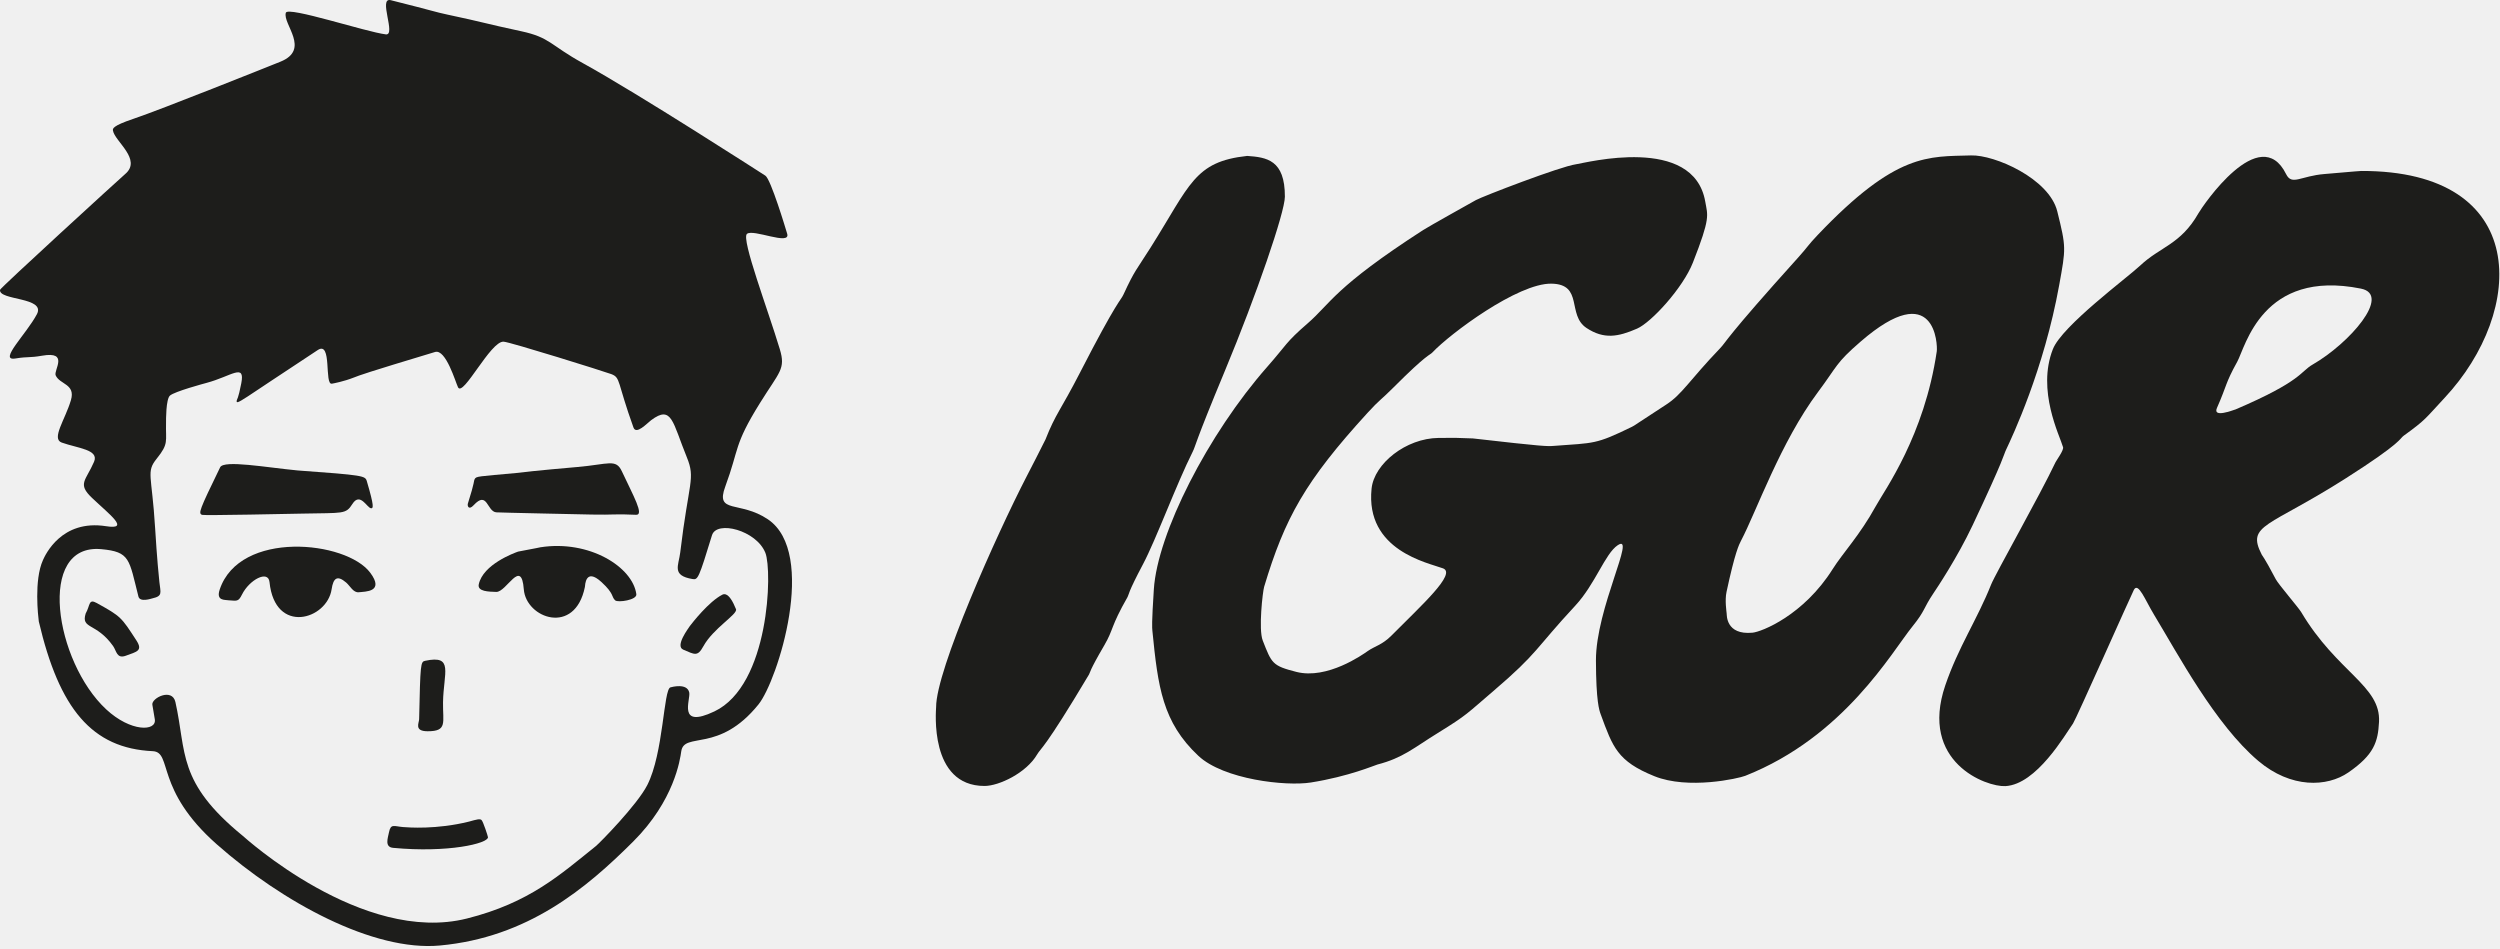
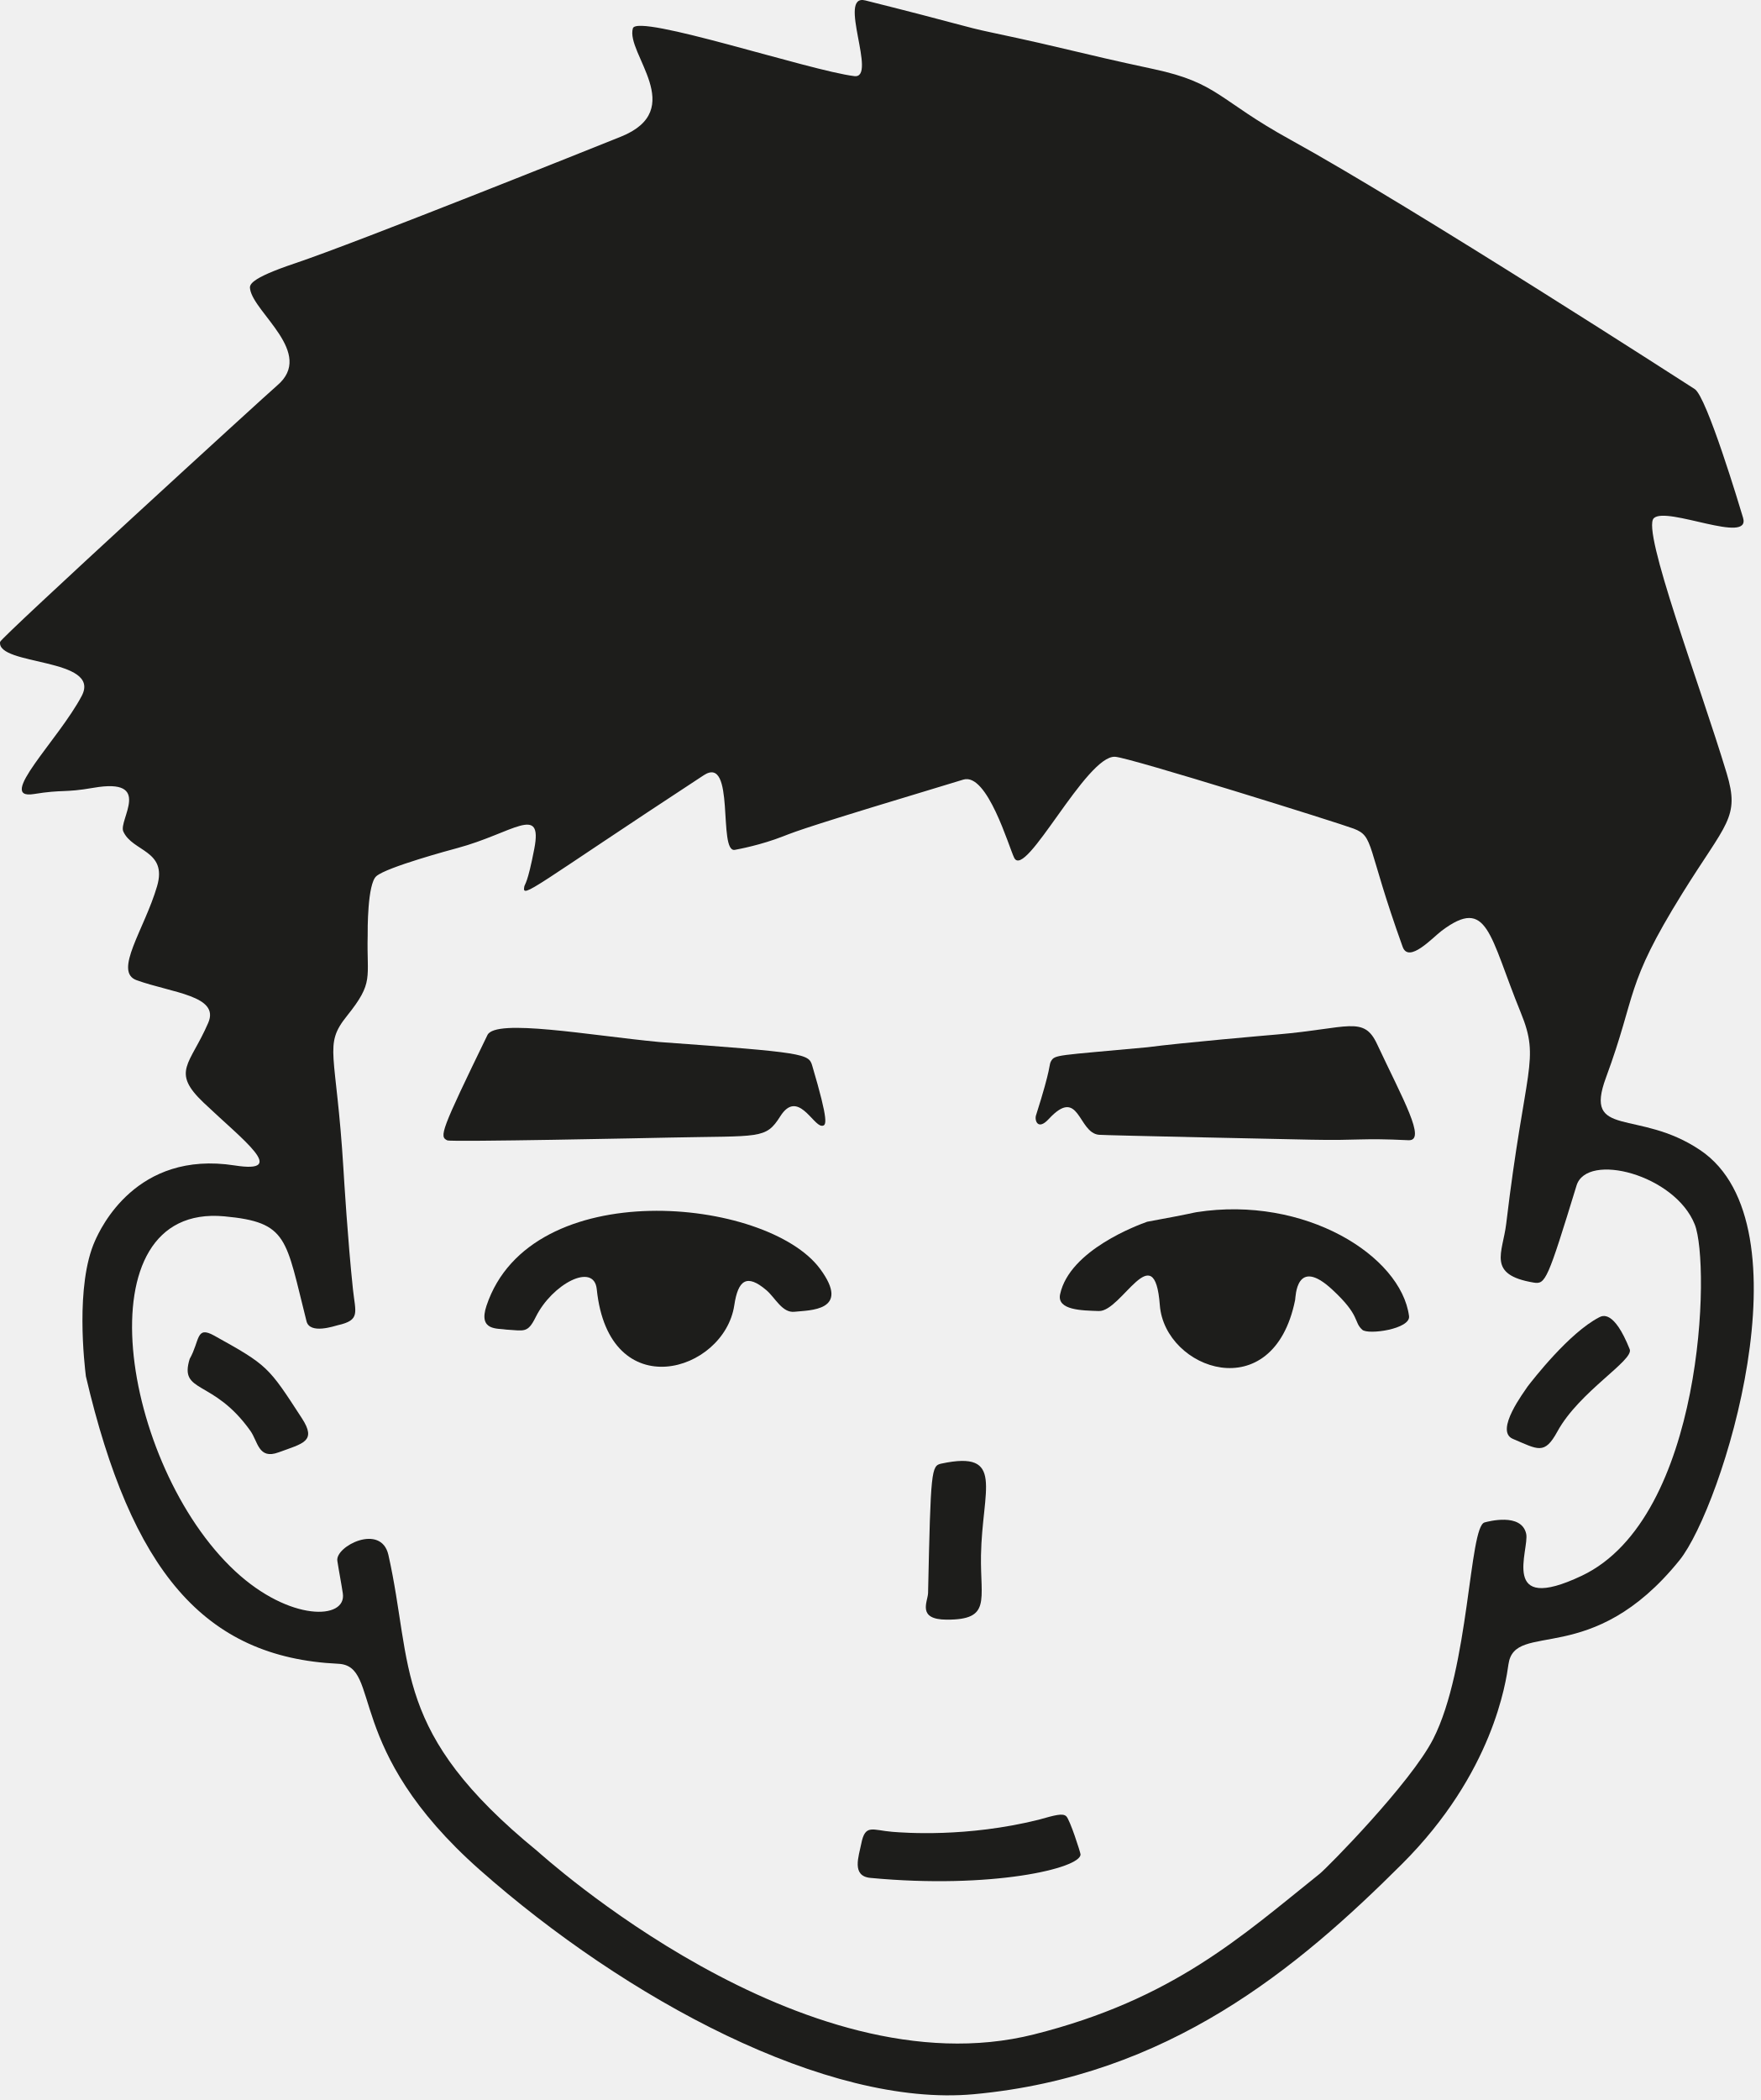
- <svg xmlns="http://www.w3.org/2000/svg" viewBox="0 0 1176 446" version="1.1" xml:space="preserve" style="fill-rule:evenodd;clip-rule:evenodd;stroke-linejoin:round;stroke-miterlimit:2">
+ <svg xmlns="http://www.w3.org/2000/svg" width="100%" height="100%" viewBox="0 0 374 446" version="1.1" xml:space="preserve" style="fill-rule:evenodd;clip-rule:evenodd;stroke-linejoin:round;stroke-miterlimit:2;">
  <style>
-     path {
-       fill: #1d1d1b;
-     }
-     @media (prefers-color-scheme: dark) {
-       path {
-         fill: #f5f5f5;
-       }
-     }
-   </style>
-   <g transform="matrix(1,0,0,1,-220.7684,-4.700658)">
-     <g transform="matrix(8.037456,0,0,7.32603,-1414.529,0)">
-       <g transform="matrix(0.143615,0,0,0.157561,202.9907,0.272999)">
-         <path d="M19.073,255.577C18.833,253.589 17.056,238.823 20.766,230.602C21.727,228.474 28.288,213.938 46.466,216.773C56.431,218.327 48.053,212.178 40.756,205.238C34.678,199.458 38.243,198.279 41.588,190.534C43.744,185.544 34.997,185.046 28.42,182.694C24.064,181.136 29.845,173.351 32.174,165.396C34.121,158.746 27.622,159.08 25.955,155.315C25.034,153.232 31.542,145.358 20.458,147.289C14.963,148.247 14.961,147.552 9.497,148.437C2.442,149.581 14.041,138.443 18.298,130.396C22.044,123.316 2.624,124.867 3.281,120.442C3.398,119.656 52.305,74.936 54.289,73.252C61.241,67.347 50.03,59.957 49.296,55.551C49.171,54.796 48.983,53.669 57.588,50.778C69.036,46.931 112.728,29.414 117.5,27.501C129.977,22.499 118.392,12.162 119.74,7.552C120.549,4.789 152.273,15.347 160.499,16.346C164.827,16.872 157.252,1.1 162.514,2.418C180.576,6.944 180.431,7.192 185.55,8.277C200.696,11.488 200.531,11.822 215.61,15.057C227.513,17.611 227.438,20.72 240.754,28.048C263.392,40.508 314.869,73.74 315.156,73.92C317.382,75.313 323.476,95.654 324.057,97.592C325.569,102.637 310.042,95.43 307.64,97.678C305.316,99.853 316.144,128.344 321.052,144.638C323.51,152.801 320.956,153.712 312.884,166.714C302.19,183.943 304.609,184.958 298.825,200.622C294.655,211.912 304.742,206.252 316.18,213.957C336.589,227.706 320.2,279.692 312.37,289.4C296.159,309.501 282.043,300.364 280.884,308.56C280.418,311.857 278.055,328.573 261.295,345.295C242.077,364.469 218.34,384.347 182.508,387.656C155.442,390.155 118.339,370.043 91.59,346.404C66.235,323.998 73.646,308.842 65.502,308.459C40.746,307.297 27.426,291.248 19.073,255.577ZM70.931,174.49C70.924,173.605 70.862,164.971 72.534,163.542C74.5,161.86 86.245,158.698 87.466,158.369C97.61,155.638 103.208,150.162 101.595,158.52C100.336,165.05 99.857,164.916 99.751,165.482C99.307,167.852 101.263,165.632 132.772,144.983C138.679,141.113 135.334,159.295 138.513,158.705C139.239,158.571 143.322,157.813 147.398,156.215C149.987,155.201 152.224,154.324 180.561,145.78C184.981,144.447 188.942,158.216 189.92,160.17C191.986,164.295 203.183,141.239 208.499,141.579C211.285,141.757 249.708,153.782 252.379,154.795C256.241,156.26 254.662,157.787 261.41,176.544C262.535,179.673 266.951,174.829 268.577,173.607C277.122,167.181 277.332,174.411 283.144,188.636C286.78,197.535 283.936,198.404 280.471,227.497C279.835,232.839 276.84,236.879 285.534,238.325C287.705,238.686 288.071,237.885 293.415,220.466C295.314,214.274 311.514,218.43 315.173,227.638C318.068,234.925 316.858,281.602 294.387,292.26C279.102,299.51 284.79,287.408 284.144,284.534C283.262,280.614 277.1,282.289 276.487,282.455C273.632,283.231 273.702,309.205 267.048,322.27C262.892,330.429 247.517,345.998 246.149,347.094C231.67,358.684 219.13,370.224 193.54,376.656C150.965,387.358 102.871,343.508 102.145,342.915C75.335,321.002 79.374,309.059 74.751,288.449C73.423,282.528 64.94,286.836 65.35,289.52C65.656,291.523 66.059,293.511 66.359,295.516C67.094,300.426 56.559,300.717 46.56,291.435C25.623,272.001 18.008,223.691 44.543,226.135C56.352,227.222 55.804,230.179 59.679,245.446C60.303,247.905 64.869,246.295 65.419,246.172C69.648,245.226 68.679,243.874 68.22,239.543C67.267,230.554 66.584,219.266 66.477,217.501C65.153,195.582 62.712,194.752 67.15,189.221C72.117,183.031 70.731,182.386 70.931,174.49Z" />
-         <path d="M603.521,181.011C632.589,184.342 633.825,184.248 636.464,184.049C653.039,182.798 653.398,183.571 668.372,176.243C669.566,175.658 669.382,175.562 682.305,167.198C688.796,162.998 691.598,157.468 704.246,144.261C706.952,141.436 705.965,140.672 736.135,107.196C740.181,102.707 739.812,102.511 744.039,98.07C776.128,64.358 789.17,66.208 806.501,65.676C816.081,65.382 838.314,75.072 841.644,88.462C845.329,103.282 845.142,103.471 842.434,118.489C836.205,153.036 823.19,180.529 820.775,185.63C819.625,188.059 820.383,188.335 807.168,216.341C800.888,229.652 792.541,242.088 791.107,244.225C786.933,250.443 787.939,251.039 782.637,257.608C774.077,268.212 754.762,302.563 714.499,318.499C711.737,319.592 691.238,324.227 677.44,318.647C662.382,312.556 660.522,306.865 655.596,293.466C654.988,291.81 653.692,288.285 653.642,271.499C653.579,250.27 670.27,219.389 662.518,224.529C657.345,227.958 653.418,240.342 645.181,249.207C628.724,266.915 630.198,268.288 611.864,283.931C601.032,293.174 601.368,293.555 589.212,301.047C579.506,307.029 575.044,311.201 564.6,313.899C563.58,314.163 552.925,318.778 537.455,321.224C527.264,322.836 501.918,319.999 491.629,310.358C477.002,296.653 475.147,282.277 472.89,259.46C472.756,258.109 472.584,256.367 473.477,242.499C474.939,219.783 495.492,179.28 519.779,151.73C527.755,142.682 526.992,142.06 536.167,134.109C545.57,125.959 546.95,119.52 583.232,96.082C585.346,94.717 602.997,84.849 604.722,83.884C607.381,82.398 639.056,70.204 645.464,69.291C649.413,68.728 693.482,57.146 698.198,84.556C699.18,90.263 700.419,90.873 693.148,109.365C689.101,119.657 676.245,133.718 670.394,136.264C662.658,139.632 656.929,140.677 649.836,136.022C641.715,130.694 648.66,118.158 635.518,117.935C621.84,117.704 594.285,138.254 586.989,145.976C585.822,147.211 585.032,146.32 571.202,160.177C565.897,165.493 565.613,165.064 560.579,170.571C535.134,198.409 526.846,213.431 518.424,241.479C517.849,243.395 516.068,258.789 517.855,263.361C521.53,272.763 521.758,273.648 531.575,276.156C544.118,279.359 558.643,269.079 560.618,267.681C563.481,265.655 566.51,265.186 570.335,261.331C582.669,248.903 596.94,236.057 591.323,233.958C585.222,231.679 559.594,226.707 562.21,201.458C563.264,191.292 576.215,180.942 589.509,180.805C596.53,180.733 596.448,180.733 603.521,181.011ZM706.922,252.443C706.853,251.521 706.12,247.016 706.854,243.579C710.325,227.339 711.982,224.183 712.792,222.641C719.01,210.797 728.913,182.498 744.077,162.182C752.2,151.299 751.212,150.447 761.525,141.53C792.054,115.133 792.906,142.998 792.538,145.505C787.47,179.942 771.392,201.873 767.689,208.607C761.146,220.508 754.257,227.672 750.118,234.25C738.272,253.077 721.186,259.823 717.448,260.175C706.501,261.208 707.007,252.858 706.922,252.443Z" />
-         <path d="M965.512,72.012C1034.527,71.829 1032.672,128.939 999.479,164.481C991.647,172.866 992.064,173.238 982.804,179.907C981.105,181.131 982.268,182.579 959.311,197.209C927.665,217.376 918.661,215.959 924.92,228.277C925.342,229.109 925.688,228.898 930.694,238.399C931.788,240.474 939.968,249.979 941.046,251.789C955.703,276.411 973.518,281.758 972.764,296.512C972.347,304.669 970.748,309.9 960.263,317.139C951.635,323.096 936.928,323.738 923.563,312.425C906.025,297.581 890.96,269.172 881.041,252.779C877.39,246.745 874.637,239.402 872.86,242.727C871.805,244.701 849.247,295.53 848.061,297.194C844.822,301.74 833.23,322.003 820.51,322.698C812.754,323.121 785.348,312.954 795.998,281.658C801.302,266.071 809.014,254.815 814.676,240.576C816.418,236.196 834.57,204.185 840.929,190.716C841.309,189.913 844.36,185.804 844.008,184.586C842.626,179.803 833.251,161.48 839.847,144.643C843.571,135.137 870.143,115.564 875.503,110.503C883.554,102.904 891.942,101.973 899.149,89.298C900.882,86.252 924.259,51.709 934.908,73.318C937.252,78.074 940.846,74.059 950.479,73.264C964.41,72.113 964.306,72.031 965.512,72.012ZM914.373,169.159C913.268,169.486 904.845,172.811 906.717,168.58C910.903,159.12 909.986,158.777 914.983,149.756C918.338,143.699 925.148,111.866 965.407,119.961C977.967,122.487 960.774,142.238 945.723,150.893C940.595,153.842 941.423,157.578 914.373,169.159Z" />
-         <path d="M511.514,65.88C519.441,66.439 526.927,67.47 526.88,82.508C526.86,88.829 515.358,122.411 502.43,153.472C489.878,183.629 490.594,183.87 489.322,186.405C482.651,199.701 474.395,222.196 469.066,232.252C462.674,244.315 463.352,244.614 462.764,245.642C455.734,257.944 457.189,258.637 453.261,265.357C447.026,276.022 447.594,276.304 447.046,277.224C428.767,307.903 427.502,307.07 425.942,309.751C421.521,317.348 410.339,322.632 404.505,322.636C381.728,322.65 384.752,291.698 384.75,290.5C384.716,275.395 409.328,220.354 421.607,196.56C422.23,195.353 429.022,182.191 429.324,181.424C433.453,170.918 435.51,169.524 443.285,154.388C458.741,124.3 459.885,124.997 461.116,122.333C465.762,112.276 466.224,112.618 472.129,103.267C488.298,77.659 489.916,68.222 511.514,65.88Z" />
-         <path d="M124.56,194.058C151.456,196.005 152.1,196.222 152.747,198.41C155.831,208.839 155.393,209.501 154.498,209.472C152.869,209.419 150.041,202.713 146.869,207.729C144.172,211.996 143.224,211.291 126.503,211.644C123.231,211.713 86.31,212.491 85.589,212.158C84.083,211.46 84.328,210.577 92.977,192.776C94.481,189.68 111.799,192.846 124.56,194.058Z" />
-         <path d="M214.433,195.026C220.802,194.186 236.586,192.824 238.514,192.657C251.379,191.547 254.237,189.175 256.691,194.417C261.418,204.514 265.877,212.293 262.48,212.13C253.454,211.696 253.553,212.222 244.499,212.033C241.381,211.968 206.83,211.247 205.521,211.131C201.631,210.786 201.949,202.096 196.272,208.235C194.25,210.423 193.646,208.454 193.931,207.56C196.828,198.485 196.279,198.32 196.691,197.604C197.407,196.36 197.723,196.581 214.433,195.026Z" />
-         <path d="M214.391,227.131C222.797,225.591 222.75,225.482 223.482,225.368C243.45,222.256 261.122,233.417 262.587,244.492C262.902,246.871 255.068,247.989 253.978,247.005C252.336,245.521 253.692,244.441 248.425,239.584C241.762,233.44 241.723,241.031 241.622,241.527C237.589,261.506 217.621,254.344 216.722,242.48C215.742,229.547 209.692,243.693 205.499,243.558C202.422,243.459 197.733,243.421 198.37,240.467C200.134,232.289 212.823,227.698 214.391,227.131Z" />
-         <path d="M96.464,246.978C94.908,246.699 91.23,247.295 92.798,242.592C100.905,218.28 144.395,222.624 154.165,235.762C160.03,243.649 152.136,243.385 149.51,243.692C147.232,243.959 145.956,241.124 144.316,239.726C140.7,236.645 139.099,237.852 138.406,242.484C136.556,254.859 115.318,261.217 113.092,239.536C112.577,234.527 104.883,238.566 101.863,244.662C100.372,247.673 99.758,247.169 96.464,246.978Z" />
-         <path d="M194.429,337.152C197.518,336.278 198.846,335.921 199.492,336.509C200.181,337.136 202.114,343.193 202.127,343.52C202.228,346.087 185.736,349.966 163.456,347.857C159.928,347.523 161.314,343.902 161.777,341.55C162.502,337.858 163.843,339.094 167.508,339.382C169.663,339.551 181.152,340.454 194.429,337.152Z" />
-         <path d="M174.068,295.458C174.561,272.703 174.655,272.026 176.529,271.627C188.306,269.12 184.013,276.415 183.807,288.51C183.667,296.764 185.733,300.372 177.505,300.343C171.988,300.323 174.001,297.068 174.068,295.458Z" />
-         <path d="M284.413,257.439C285.309,256.279 292.044,247.557 297.596,244.708C298.175,244.412 300.295,243.324 303.2,250.592C304.013,252.626 293.893,258.381 289.888,265.728C287.506,270.098 286.322,269.033 281.695,267.08C278.242,265.622 283.888,258.284 284.413,257.439Z" />
-         <path d="M38.176,252.363C40.086,248.987 39.289,246.198 42.685,248.082C52.591,253.578 52.639,253.773 58.826,263.288C61.608,267.567 59.03,267.909 54.524,269.565C50.816,270.928 50.752,267.581 49.348,265.605C42.471,255.929 36.18,258.839 38.176,252.363Z" />
+         path {
+             fill: rgb(29,29,27);
+         }
+         @media (prefers-color-scheme: dark) {
+             path {
+                 fill: #ffffff !important;
+             }
+         }
+     </style>
+   <g id="Artboard1" transform="matrix(0.317901,0,0,1,0,0)">
+     <rect x="0" y="0" width="1176" height="446" style="fill:none;" />
+     <g transform="matrix(3.145631,0,0,1,-694.4557,-4.700658)">
+       <g transform="matrix(8.037456,0,0,7.32603,-1414.529,0)">
+         <g transform="matrix(0.143615,0,0,0.157561,202.9907,0.272999)">
+           <path d="M19.073,255.577C18.833,253.589 17.056,238.823 20.766,230.602C21.727,228.474 28.288,213.938 46.466,216.773C56.431,218.327 48.053,212.178 40.756,205.238C34.678,199.458 38.243,198.279 41.588,190.534C43.744,185.544 34.997,185.046 28.42,182.694C24.064,181.136 29.845,173.351 32.174,165.396C34.121,158.746 27.622,159.08 25.955,155.315C25.034,153.232 31.542,145.358 20.458,147.289C14.963,148.247 14.961,147.552 9.497,148.437C2.442,149.581 14.041,138.443 18.298,130.396C22.044,123.316 2.624,124.867 3.281,120.442C3.398,119.656 52.305,74.936 54.289,73.252C61.241,67.347 50.03,59.957 49.296,55.551C49.171,54.796 48.983,53.669 57.588,50.778C69.036,46.931 112.728,29.414 117.5,27.501C129.977,22.499 118.392,12.162 119.74,7.552C120.549,4.789 152.273,15.347 160.499,16.346C164.827,16.872 157.252,1.1 162.514,2.418C180.576,6.944 180.431,7.192 185.55,8.277C200.696,11.488 200.531,11.822 215.61,15.057C227.513,17.611 227.438,20.72 240.754,28.048C263.392,40.508 314.869,73.74 315.156,73.92C317.382,75.313 323.476,95.654 324.057,97.592C325.569,102.637 310.042,95.43 307.64,97.678C305.316,99.853 316.144,128.344 321.052,144.638C323.51,152.801 320.956,153.712 312.884,166.714C302.19,183.943 304.609,184.958 298.825,200.622C294.655,211.912 304.742,206.252 316.18,213.957C336.589,227.706 320.2,279.692 312.37,289.4C296.159,309.501 282.043,300.364 280.884,308.56C280.418,311.857 278.055,328.573 261.295,345.295C242.077,364.469 218.34,384.347 182.508,387.656C155.442,390.155 118.339,370.043 91.59,346.404C66.235,323.998 73.646,308.842 65.502,308.459C40.746,307.297 27.426,291.248 19.073,255.577ZM70.931,174.49C70.924,173.605 70.862,164.971 72.534,163.542C74.5,161.86 86.245,158.698 87.466,158.369C97.61,155.638 103.208,150.162 101.595,158.52C100.336,165.05 99.857,164.916 99.751,165.482C99.307,167.852 101.263,165.632 132.772,144.983C138.679,141.113 135.334,159.295 138.513,158.705C139.239,158.571 143.322,157.813 147.398,156.215C149.987,155.201 152.224,154.324 180.561,145.78C184.981,144.447 188.942,158.216 189.92,160.17C191.986,164.295 203.183,141.239 208.499,141.579C211.285,141.757 249.708,153.782 252.379,154.795C256.241,156.26 254.662,157.787 261.41,176.544C262.535,179.673 266.951,174.829 268.577,173.607C277.122,167.181 277.332,174.411 283.144,188.636C286.78,197.535 283.936,198.404 280.471,227.497C279.835,232.839 276.84,236.879 285.534,238.325C287.705,238.686 288.071,237.885 293.415,220.466C295.314,214.274 311.514,218.43 315.173,227.638C318.068,234.925 316.858,281.602 294.387,292.26C279.102,299.51 284.79,287.408 284.144,284.534C283.262,280.614 277.1,282.289 276.487,282.455C273.632,283.231 273.702,309.205 267.048,322.27C262.892,330.429 247.517,345.998 246.149,347.094C231.67,358.684 219.13,370.224 193.54,376.656C150.965,387.358 102.871,343.508 102.145,342.915C75.335,321.002 79.374,309.059 74.751,288.449C73.423,282.528 64.94,286.836 65.35,289.52C65.656,291.523 66.059,293.511 66.359,295.516C67.094,300.426 56.559,300.717 46.56,291.435C25.623,272.001 18.008,223.691 44.543,226.135C56.352,227.222 55.804,230.179 59.679,245.446C60.303,247.905 64.869,246.295 65.419,246.172C69.648,245.226 68.679,243.874 68.22,239.543C67.267,230.554 66.584,219.266 66.477,217.501C65.153,195.582 62.712,194.752 67.15,189.221C72.117,183.031 70.731,182.386 70.931,174.49Z" />
+           <path d="M124.56,194.058C151.456,196.005 152.1,196.222 152.747,198.41C155.831,208.839 155.393,209.501 154.498,209.472C152.869,209.419 150.041,202.713 146.869,207.729C144.172,211.996 143.224,211.291 126.503,211.644C123.231,211.713 86.31,212.491 85.589,212.158C84.083,211.46 84.328,210.577 92.977,192.776C94.481,189.68 111.799,192.846 124.56,194.058Z" />
+           <path d="M214.433,195.026C220.802,194.186 236.586,192.824 238.514,192.657C251.379,191.547 254.237,189.175 256.691,194.417C261.418,204.514 265.877,212.293 262.48,212.13C253.454,211.696 253.553,212.222 244.499,212.033C241.381,211.968 206.83,211.247 205.521,211.131C201.631,210.786 201.949,202.096 196.272,208.235C194.25,210.423 193.646,208.454 193.931,207.56C196.828,198.485 196.279,198.32 196.691,197.604C197.407,196.36 197.723,196.581 214.433,195.026Z" />
+           <path d="M214.391,227.131C222.797,225.591 222.75,225.482 223.482,225.368C243.45,222.256 261.122,233.417 262.587,244.492C262.902,246.871 255.068,247.989 253.978,247.005C252.336,245.521 253.692,244.441 248.425,239.584C241.762,233.44 241.723,241.031 241.622,241.527C237.589,261.506 217.621,254.344 216.722,242.48C215.742,229.547 209.692,243.693 205.499,243.558C202.422,243.459 197.733,243.421 198.37,240.467C200.134,232.289 212.823,227.698 214.391,227.131Z" />
+           <path d="M96.464,246.978C94.908,246.699 91.23,247.295 92.798,242.592C100.905,218.28 144.395,222.624 154.165,235.762C160.03,243.649 152.136,243.385 149.51,243.692C147.232,243.959 145.956,241.124 144.316,239.726C140.7,236.645 139.099,237.852 138.406,242.484C136.556,254.859 115.318,261.217 113.092,239.536C112.577,234.527 104.883,238.566 101.863,244.662C100.372,247.673 99.758,247.169 96.464,246.978Z" />
+           <path d="M194.429,337.152C197.518,336.278 198.846,335.921 199.492,336.509C200.181,337.136 202.114,343.193 202.127,343.52C202.228,346.087 185.736,349.966 163.456,347.857C159.928,347.523 161.314,343.902 161.777,341.55C162.502,337.858 163.843,339.094 167.508,339.382C169.663,339.551 181.152,340.454 194.429,337.152Z" />
+           <path d="M174.068,295.458C174.561,272.703 174.655,272.026 176.529,271.627C188.306,269.12 184.013,276.415 183.807,288.51C183.667,296.764 185.733,300.372 177.505,300.343C171.988,300.323 174.001,297.068 174.068,295.458Z" />
+           <path d="M284.413,257.439C285.309,256.279 292.044,247.557 297.596,244.708C298.175,244.412 300.295,243.324 303.2,250.592C304.013,252.626 293.893,258.381 289.888,265.728C287.506,270.098 286.322,269.033 281.695,267.08C278.242,265.622 283.888,258.284 284.413,257.439Z" />
+           <path d="M38.176,252.363C40.086,248.987 39.289,246.198 42.685,248.082C52.591,253.578 52.639,253.773 58.826,263.288C61.608,267.567 59.03,267.909 54.524,269.565C50.816,270.928 50.752,267.581 49.348,265.605C42.471,255.929 36.18,258.839 38.176,252.363Z" />
+         </g>
      </g>
    </g>
  </g>
</svg>
